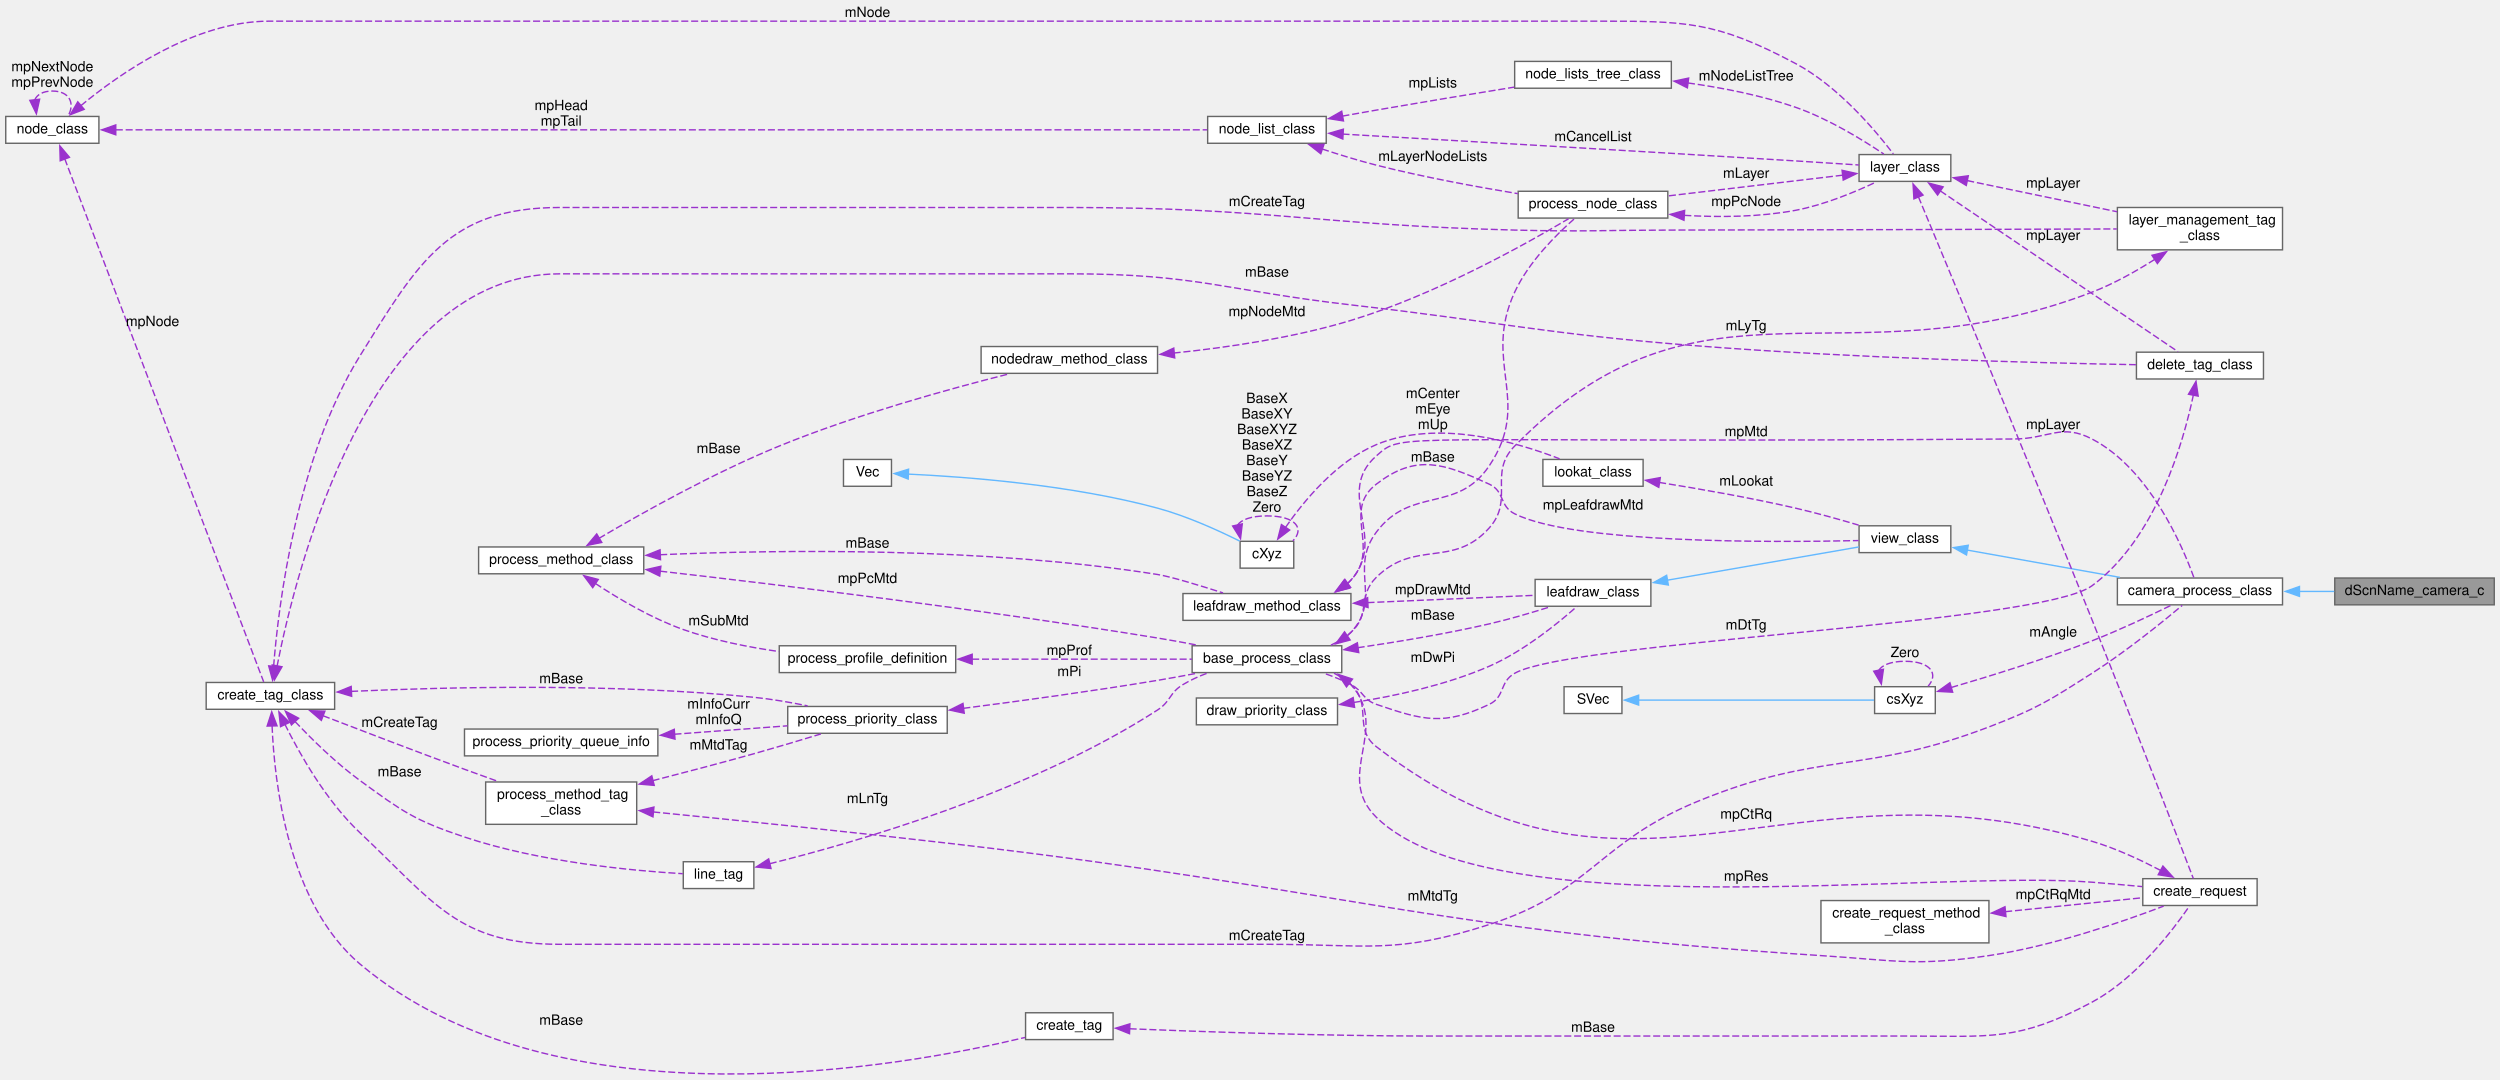
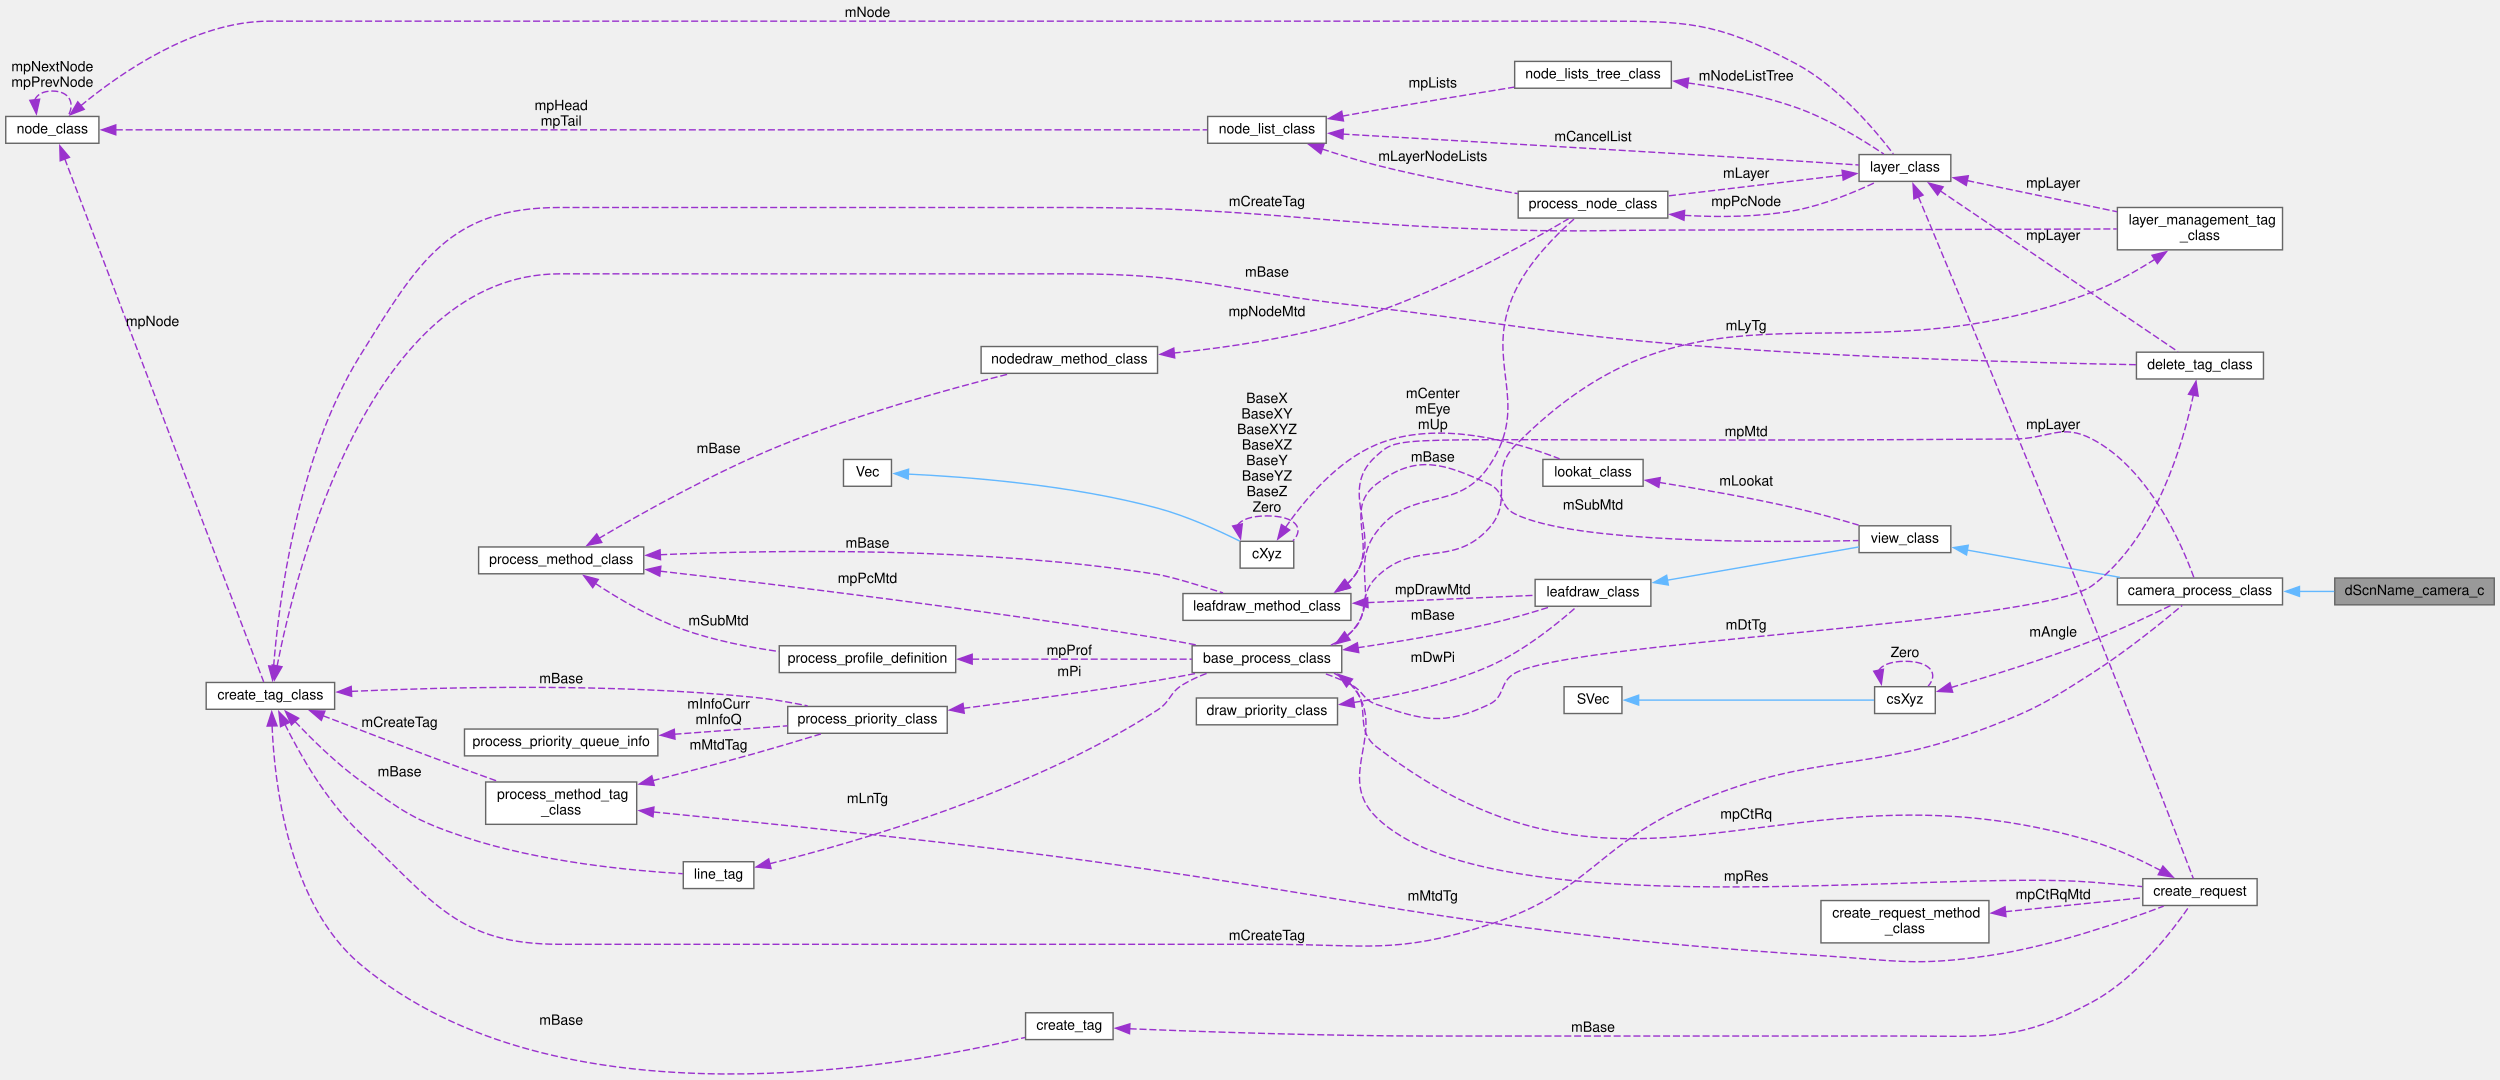
<svg xmlns="http://www.w3.org/2000/svg" xmlns:xlink="http://www.w3.org/1999/xlink" width="1771pt" height="765pt" viewBox="0.00 0.00 1771.00 765.06">
  <g id="graph0" class="graph" transform="scale(1 1) rotate(0) translate(4 761.06)">
    <g id="node1" class="node">
      <g id="a_node1">
        <a xlink:title=" ">
          <polygon fill="#999999" stroke="#666666" points="1763,-351.56 1650,-351.56 1650,-332.56 1763,-332.56 1763,-351.56" />
          <text text-anchor="middle" x="1706.5" y="-339.56" font-family="Helvetica,sans-Serif" font-size="10.00">dScnName_camera_c</text>
        </a>
      </g>
    </g>
    <g id="node2" class="node">
      <g id="a_node2">
        <a xlink:href="classcamera__process__class.html" target="_top" xlink:title=" ">
          <polygon fill="white" stroke="#666666" points="1613,-351.56 1496,-351.56 1496,-332.56 1613,-332.56 1613,-351.56" />
          <text text-anchor="middle" x="1554.5" y="-339.56" font-family="Helvetica,sans-Serif" font-size="10.00">camera_process_class</text>
        </a>
      </g>
    </g>
    <g id="edge1" class="edge">
      <path fill="none" stroke="#63b8ff" d="M1624.76,-342.06C1633.09,-342.06 1641.52,-342.06 1649.63,-342.06" />
      <polygon fill="#63b8ff" stroke="#63b8ff" points="1625.01,-338.56 1615.01,-342.06 1625.01,-345.56 1625.01,-338.56" />
    </g>
    <g id="node3" class="node">
      <g id="a_node3">
        <a xlink:href="structview__class.html" target="_top" xlink:title=" ">
          <polygon fill="white" stroke="#666666" points="1378,-388.56 1313,-388.56 1313,-369.56 1378,-369.56 1378,-388.56" />
          <text text-anchor="middle" x="1345.5" y="-376.56" font-family="Helvetica,sans-Serif" font-size="10.00">view_class</text>
        </a>
      </g>
    </g>
    <g id="edge2" class="edge">
      <path fill="none" stroke="#63b8ff" d="M1389.4,-371.39C1420.82,-365.78 1463.72,-358.11 1497.78,-352.02" />
      <polygon fill="#63b8ff" stroke="#63b8ff" points="1389.11,-367.89 1379.88,-373.1 1390.34,-374.78 1389.11,-367.89" />
    </g>
    <g id="node4" class="node">
      <g id="a_node4">
        <a xlink:href="structleafdraw__class.html" target="_top" xlink:title=" ">
          <polygon fill="white" stroke="#666666" points="1165.5,-350.56 1083.5,-350.56 1083.5,-331.56 1165.5,-331.56 1165.5,-350.56" />
          <text text-anchor="middle" x="1124.5" y="-338.56" font-family="Helvetica,sans-Serif" font-size="10.00">leafdraw_class</text>
        </a>
      </g>
    </g>
    <g id="edge3" class="edge">
      <path fill="none" stroke="#63b8ff" d="M1177.07,-350.01C1219.17,-357.32 1277.31,-367.41 1312.83,-373.57" />
      <polygon fill="#63b8ff" stroke="#63b8ff" points="1177.87,-346.6 1167.41,-348.34 1176.67,-353.49 1177.87,-346.6" />
    </g>
    <g id="node5" class="node">
      <g id="a_node5">
        <a xlink:href="structbase__process__class.html" target="_top" xlink:title=" ">
          <polygon fill="white" stroke="#666666" points="946.5,-303.56 840.5,-303.56 840.5,-284.56 946.5,-284.56 946.5,-303.56" />
          <text text-anchor="middle" x="893.5" y="-291.56" font-family="Helvetica,sans-Serif" font-size="10.00">base_process_class</text>
        </a>
      </g>
    </g>
    <g id="edge4" class="edge">
      <path fill="none" stroke="#9a32cd" stroke-dasharray="5,2" d="M957.75,-302.17C986.39,-306.35 1020.58,-312.05 1051,-319.06 1065.36,-322.37 1081.03,-327 1094.12,-331.15" />
      <polygon fill="#9a32cd" stroke="#9a32cd" points="958.55,-298.74 948.15,-300.8 957.56,-305.67 958.55,-298.74" />
      <text text-anchor="middle" x="1011" y="-322.06" font-family="Helvetica,sans-Serif" font-size="10.00"> mBase</text>
    </g>
    <g id="node8" class="node">
      <g id="a_node8">
        <a xlink:href="structcreate__request.html" target="_top" xlink:title=" ">
          <polygon fill="white" stroke="#666666" points="1595,-138.56 1514,-138.56 1514,-119.56 1595,-119.56 1595,-138.56" />
          <text text-anchor="middle" x="1554.5" y="-126.56" font-family="Helvetica,sans-Serif" font-size="10.00">create_request</text>
        </a>
      </g>
    </g>
    <g id="edge15" class="edge">
      <path fill="none" stroke="#9a32cd" stroke-dasharray="5,2" d="M951.88,-277.25C952.26,-276.87 952.64,-276.47 953,-276.06 981.39,-244.39 940.66,-211.88 971,-182.06 1051.69,-102.77 1365.23,-145.12 1478,-136.06 1489.55,-135.14 1502.08,-134.02 1513.55,-132.95" />
      <polygon fill="#9a32cd" stroke="#9a32cd" points="949.86,-274.4 944.03,-283.25 954.1,-279.96 949.86,-274.4" />
      <text text-anchor="middle" x="1233" y="-137.06" font-family="Helvetica,sans-Serif" font-size="10.00"> mpRes</text>
    </g>
    <g id="node17" class="node">
      <g id="a_node17">
        <a xlink:href="structprocess__node__class.html" target="_top" xlink:title=" ">
          <polygon fill="white" stroke="#666666" points="1177.5,-625.56 1071.5,-625.56 1071.5,-606.56 1177.5,-606.56 1177.5,-625.56" />
          <text text-anchor="middle" x="1124.5" y="-613.56" font-family="Helvetica,sans-Serif" font-size="10.00">process_node_class</text>
        </a>
      </g>
    </g>
    <g id="edge22" class="edge">
      <path fill="none" stroke="#9a32cd" stroke-dasharray="5,2" d="M950.3,-310.45C951.24,-311.28 952.14,-312.15 953,-313.06 975.25,-336.83 951.46,-358.03 971,-384.06 995.76,-417.04 1027.97,-396.85 1051,-431.06 1081.85,-476.9 1045.81,-503.92 1069,-554.06 1078.99,-575.66 1098.94,-595.32 1111.73,-606.47" />
      <polygon fill="#9a32cd" stroke="#9a32cd" points="952.43,-307.66 942.2,-304.91 948.48,-313.44 952.43,-307.66" />
      <text text-anchor="middle" x="1011" y="-434.06" font-family="Helvetica,sans-Serif" font-size="10.00"> mBase</text>
    </g>
    <g id="node6" class="node">
      <g id="a_node6">
        <a xlink:href="structprocess__profile__definition.html" target="_top" xlink:title=" ">
          <polygon fill="white" stroke="#666666" points="673,-303.56 548,-303.56 548,-284.56 673,-284.56 673,-303.56" />
          <text text-anchor="middle" x="610.5" y="-291.56" font-family="Helvetica,sans-Serif" font-size="10.00">process_profile_definition</text>
        </a>
      </g>
    </g>
    <g id="edge5" class="edge">
      <path fill="none" stroke="#9a32cd" stroke-dasharray="5,2" d="M684.63,-294.06C733.49,-294.06 796.6,-294.06 840.4,-294.06" />
      <polygon fill="#9a32cd" stroke="#9a32cd" points="684.68,-290.56 674.68,-294.06 684.68,-297.56 684.68,-290.56" />
      <text text-anchor="middle" x="753.5" y="-297.06" font-family="Helvetica,sans-Serif" font-size="10.00"> mpProf</text>
    </g>
    <g id="node7" class="node">
      <g id="a_node7">
        <a xlink:href="structprocess__method__class.html" target="_top" xlink:title=" ">
          <polygon fill="white" stroke="#666666" points="452,-373.56 335,-373.56 335,-354.56 452,-354.56 452,-373.56" />
          <text text-anchor="middle" x="393.5" y="-361.56" font-family="Helvetica,sans-Serif" font-size="10.00">process_method_class</text>
        </a>
      </g>
    </g>
    <g id="edge40" class="edge">
      <path fill="none" stroke="#9a32cd" stroke-dasharray="5,2" d="M463.67,-356.41C547.34,-346.84 692.35,-329.23 816,-309.06 825.08,-307.58 834.74,-305.83 844.02,-304.05" />
      <polygon fill="#9a32cd" stroke="#9a32cd" points="463.32,-352.93 453.78,-357.54 464.12,-359.88 463.32,-352.93" />
      <text text-anchor="middle" x="610.5" y="-348.06" font-family="Helvetica,sans-Serif" font-size="10.00"> mpPcMtd</text>
    </g>
    <g id="edge6" class="edge">
      <path fill="none" stroke="#9a32cd" stroke-dasharray="5,2" d="M417.66,-347.72C434.26,-336.8 457.56,-323.01 480,-315.06 501.47,-307.46 525.92,-302.59 547.76,-299.48" />
      <polygon fill="#9a32cd" stroke="#9a32cd" points="415.84,-344.73 409.51,-353.23 419.76,-350.53 415.84,-344.73" />
      <text text-anchor="middle" x="505" y="-318.06" font-family="Helvetica,sans-Serif" font-size="10.00"> mSubMtd</text>
    </g>
    <g id="node18" class="node">
      <g id="a_node18">
        <a xlink:href="structnodedraw__method__class.html" target="_top" xlink:title=" ">
          <polygon fill="white" stroke="#666666" points="816,-515.56 691,-515.56 691,-496.56 816,-496.56 816,-515.56" />
          <text text-anchor="middle" x="753.5" y="-503.56" font-family="Helvetica,sans-Serif" font-size="10.00">nodedraw_method_class</text>
        </a>
      </g>
    </g>
    <g id="edge24" class="edge">
      <path fill="none" stroke="#9a32cd" stroke-dasharray="5,2" d="M420.22,-379.64C450.12,-397.27 501.34,-426.01 548,-445.06 602.71,-467.41 668.63,-485.59 710.55,-496.12" />
      <polygon fill="#9a32cd" stroke="#9a32cd" points="422.26,-376.78 411.87,-374.68 418.68,-382.8 422.26,-376.78" />
      <text text-anchor="middle" x="505" y="-440.06" font-family="Helvetica,sans-Serif" font-size="10.00"> mBase</text>
    </g>
    <g id="node24" class="node">
      <g id="a_node24">
        <a xlink:href="structleafdraw__method__class.html" target="_top" xlink:title=" ">
          <polygon fill="white" stroke="#666666" points="953,-340.56 834,-340.56 834,-321.56 953,-321.56 953,-340.56" />
          <text text-anchor="middle" x="893.5" y="-328.56" font-family="Helvetica,sans-Serif" font-size="10.00">leafdraw_method_class</text>
        </a>
      </g>
    </g>
    <g id="edge42" class="edge">
      <path fill="none" stroke="#9a32cd" stroke-dasharray="5,2" d="M463.63,-368.06C547.56,-371.62 693.11,-373.63 816,-354.06 825.04,-352.62 845.1,-346.55 862.4,-341.01" />
      <polygon fill="#9a32cd" stroke="#9a32cd" points="463.87,-364.57 453.72,-367.62 463.55,-371.56 463.87,-364.57" />
      <text text-anchor="middle" x="610.5" y="-373.06" font-family="Helvetica,sans-Serif" font-size="10.00"> mBase</text>
    </g>
    <g id="edge7" class="edge">
      <path fill="none" stroke="#9a32cd" stroke-dasharray="5,2" d="M1526.75,-144.35C1512.67,-151.74 1494.86,-160.07 1478,-165.06 1260.08,-229.66 1150.99,-93.26 971,-232.06 954.27,-244.97 968.6,-261.81 953,-276.06 949.47,-279.29 945.37,-281.94 941.02,-284.11" />
      <polygon fill="#9a32cd" stroke="#9a32cd" points="1528.26,-147.51 1535.39,-139.68 1524.93,-141.36 1528.26,-147.51" />
      <text text-anchor="middle" x="1233" y="-181.06" font-family="Helvetica,sans-Serif" font-size="10.00"> mpCtRq</text>
    </g>
    <g id="node9" class="node">
      <g id="a_node9">
        <a xlink:href="structcreate__tag.html" target="_top" xlink:title=" ">
          <polygon fill="white" stroke="#666666" points="784.5,-43.56 722.5,-43.56 722.5,-24.56 784.5,-24.56 784.5,-43.56" />
          <text text-anchor="middle" x="753.5" y="-31.56" font-family="Helvetica,sans-Serif" font-size="10.00">create_tag</text>
        </a>
      </g>
    </g>
    <g id="edge8" class="edge">
      <path fill="none" stroke="#9a32cd" stroke-dasharray="5,2" d="M796.2,-32.22C846.77,-30.15 934.62,-27.06 1010,-27.06 1010,-27.06 1010,-27.06 1346.5,-27.06 1405.91,-27.06 1425.61,-23.05 1478,-51.06 1509.41,-67.86 1535.59,-102.37 1547.15,-119.28" />
      <polygon fill="#9a32cd" stroke="#9a32cd" points="796.13,-28.72 786.29,-32.63 796.43,-35.71 796.13,-28.72" />
      <text text-anchor="middle" x="1124.5" y="-30.06" font-family="Helvetica,sans-Serif" font-size="10.00"> mBase</text>
    </g>
    <g id="node10" class="node">
      <g id="a_node10">
        <a xlink:href="structcreate__tag__class.html" target="_top" xlink:title=" ">
          <polygon fill="white" stroke="#666666" points="233,-277.56 142,-277.56 142,-258.56 233,-258.56 233,-277.56" />
          <text text-anchor="middle" x="187.5" y="-265.56" font-family="Helvetica,sans-Serif" font-size="10.00">create_tag_class</text>
        </a>
      </g>
    </g>
    <g id="edge49" class="edge">
      <path fill="none" stroke="#9a32cd" stroke-dasharray="5,2" d="M197.71,-248.04C208.23,-226.87 227.1,-193.49 251,-171.06 303.51,-121.77 320.47,-92.06 392.5,-92.06 392.5,-92.06 392.5,-92.06 894.5,-92.06 964.33,-92.06 984.53,-84.64 1051,-106.06 1123.26,-129.35 1127.86,-164.02 1198,-193.06 1285.75,-229.39 1316.3,-212.14 1405,-246.06 1439.16,-259.13 1447.16,-264.4 1478,-284.06 1501.83,-299.26 1527.51,-320.03 1541.94,-332.15" />
      <polygon fill="#9a32cd" stroke="#9a32cd" points="194.69,-246.24 193.52,-256.77 201,-249.27 194.69,-246.24" />
      <text text-anchor="middle" x="893.5" y="-95.06" font-family="Helvetica,sans-Serif" font-size="10.00"> mCreateTag</text>
    </g>
    <g id="edge9" class="edge">
      <path fill="none" stroke="#9a32cd" stroke-dasharray="5,2" d="M188.69,-246.86C190.28,-207.03 199.84,-121.18 251,-78.06 390.68,39.65 636.55,-5.51 722.12,-26.06" />
      <polygon fill="#9a32cd" stroke="#9a32cd" points="185.19,-246.67 188.44,-256.75 192.19,-246.84 185.19,-246.67" />
      <text text-anchor="middle" x="393.5" y="-35.06" font-family="Helvetica,sans-Serif" font-size="10.00"> mBase</text>
    </g>
    <g id="node12" class="node">
      <g id="a_node12">
        <a xlink:href="structprocess__method__tag__class.html" target="_top" xlink:title=" ">
          <polygon fill="white" stroke="#666666" points="447,-207.06 340,-207.06 340,-177.06 447,-177.06 447,-207.06" />
          <text text-anchor="start" x="348" y="-195.06" font-family="Helvetica,sans-Serif" font-size="10.00">process_method_tag</text>
          <text text-anchor="middle" x="393.5" y="-184.06" font-family="Helvetica,sans-Serif" font-size="10.00">_class</text>
        </a>
      </g>
    </g>
    <g id="edge13" class="edge">
      <path fill="none" stroke="#9a32cd" stroke-dasharray="5,2" d="M224.77,-254C252.22,-243.4 290.91,-228.62 325,-216.06 332.59,-213.27 340.67,-210.35 348.51,-207.54" />
      <polygon fill="#9a32cd" stroke="#9a32cd" points="223.58,-250.7 215.51,-257.57 226.1,-257.23 223.58,-250.7" />
      <text text-anchor="middle" x="279" y="-246.06" font-family="Helvetica,sans-Serif" font-size="10.00"> mCreateTag</text>
    </g>
    <g id="node19" class="node">
      <g id="a_node19">
        <a xlink:href="structlayer__management__tag__class.html" target="_top" xlink:title=" ">
          <polygon fill="white" stroke="#666666" points="1613,-614.06 1496,-614.06 1496,-584.06 1613,-584.06 1613,-614.06" />
          <text text-anchor="start" x="1504" y="-602.06" font-family="Helvetica,sans-Serif" font-size="10.00">layer_management_tag</text>
          <text text-anchor="middle" x="1554.5" y="-591.06" font-family="Helvetica,sans-Serif" font-size="10.00">_class</text>
        </a>
      </g>
    </g>
    <g id="edge29" class="edge">
      <path fill="none" stroke="#9a32cd" stroke-dasharray="5,2" d="M189.77,-288.99C193.27,-332.92 206.06,-436.7 251,-509.06 292.32,-575.59 314.19,-614.06 392.5,-614.06 392.5,-614.06 392.5,-614.06 754.5,-614.06 894.46,-614.06 929.09,-601.62 1069,-598.06 1118.32,-596.81 1130.67,-598 1180,-598.06 1291.69,-598.21 1422.18,-598.61 1495.59,-598.86" />
      <polygon fill="#9a32cd" stroke="#9a32cd" points="193.26,-288.83 189.07,-279.1 186.28,-289.32 193.26,-288.83" />
      <text text-anchor="middle" x="893.5" y="-615.06" font-family="Helvetica,sans-Serif" font-size="10.00"> mCreateTag</text>
    </g>
    <g id="node20" class="node">
      <g id="a_node20">
        <a xlink:href="structline__tag.html" target="_top" xlink:title=" ">
          <polygon fill="white" stroke="#666666" points="530,-150.56 480,-150.56 480,-131.56 530,-131.56 530,-150.56" />
          <text text-anchor="middle" x="505" y="-138.56" font-family="Helvetica,sans-Serif" font-size="10.00">line_tag</text>
        </a>
      </g>
    </g>
    <g id="edge32" class="edge">
      <path fill="none" stroke="#9a32cd" stroke-dasharray="5,2" d="M204.89,-249.92C216.89,-237.26 233.99,-220.48 251,-208.06 281.2,-186.03 289.54,-179.92 325,-168.06 378.35,-150.23 444.61,-144.13 479.64,-142.08" />
      <polygon fill="#9a32cd" stroke="#9a32cd" points="202.39,-247.47 198.15,-257.18 207.52,-252.23 202.39,-247.47" />
      <text text-anchor="middle" x="279" y="-211.06" font-family="Helvetica,sans-Serif" font-size="10.00"> mBase</text>
    </g>
    <g id="node21" class="node">
      <g id="a_node21">
        <a xlink:href="structdelete__tag__class.html" target="_top" xlink:title=" ">
          <polygon fill="white" stroke="#666666" points="1599.5,-511.56 1509.5,-511.56 1509.5,-492.56 1599.5,-492.56 1599.5,-511.56" />
          <text text-anchor="middle" x="1554.5" y="-499.56" font-family="Helvetica,sans-Serif" font-size="10.00">delete_tag_class</text>
        </a>
      </g>
    </g>
    <g id="edge34" class="edge">
      <path fill="none" stroke="#9a32cd" stroke-dasharray="5,2" d="M192.19,-288.96C205.51,-356.87 257.62,-567.06 392.5,-567.06 392.5,-567.06 392.5,-567.06 754.5,-567.06 843.26,-567.06 864.81,-555.17 953,-545.06 1061.94,-532.58 1088.69,-524.67 1198,-516.06 1309.76,-507.26 1441.74,-503.9 1509.1,-502.69" />
      <polygon fill="#9a32cd" stroke="#9a32cd" points="195.7,-288.69 190.42,-279.5 188.82,-289.97 195.7,-288.69" />
      <text text-anchor="middle" x="893.5" y="-565.06" font-family="Helvetica,sans-Serif" font-size="10.00"> mBase</text>
    </g>
    <g id="node22" class="node">
      <g id="a_node22">
        <a xlink:href="structprocess__priority__class.html" target="_top" xlink:title=" ">
          <polygon fill="white" stroke="#666666" points="667,-260.56 554,-260.56 554,-241.56 667,-241.56 667,-260.56" />
          <text text-anchor="middle" x="610.5" y="-248.56" font-family="Helvetica,sans-Serif" font-size="10.00">process_priority_class</text>
        </a>
      </g>
    </g>
    <g id="edge37" class="edge">
      <path fill="none" stroke="#9a32cd" stroke-dasharray="5,2" d="M244.65,-271.25C312.47,-274.33 429.91,-277.18 530,-267.06 542.47,-265.8 555.87,-263.49 568.06,-261" />
      <polygon fill="#9a32cd" stroke="#9a32cd" points="245.06,-267.77 234.91,-270.79 244.73,-274.76 245.06,-267.77" />
      <text text-anchor="middle" x="393.5" y="-277.06" font-family="Helvetica,sans-Serif" font-size="10.00"> mBase</text>
    </g>
    <g id="node11" class="node">
      <g id="a_node11">
        <a xlink:href="structnode__class.html" target="_top" xlink:title=" ">
          <polygon fill="white" stroke="#666666" points="66,-678.56 0,-678.56 0,-659.56 66,-659.56 66,-678.56" />
          <text text-anchor="middle" x="33" y="-666.56" font-family="Helvetica,sans-Serif" font-size="10.00">node_class</text>
        </a>
      </g>
    </g>
    <g id="edge10" class="edge">
      <path fill="none" stroke="#9a32cd" stroke-dasharray="5,2" d="M41.76,-648.66C69.44,-575.87 162.77,-330.46 182.73,-277.99" />
      <polygon fill="#9a32cd" stroke="#9a32cd" points="38.59,-647.15 38.31,-657.74 45.13,-649.63 38.59,-647.15" />
      <text text-anchor="middle" x="104" y="-530.06" font-family="Helvetica,sans-Serif" font-size="10.00"> mpNode</text>
    </g>
    <g id="edge11" class="edge">
      <path fill="none" stroke="#9a32cd" stroke-dasharray="5,2" d="M20.54,-690.32C22.22,-694.01 26.37,-696.56 33,-696.56 45.48,-696.56 49.19,-687.5 44.12,-678.93" />
      <polygon fill="#9a32cd" stroke="#9a32cd" points="24.01,-690.78 21.71,-680.44 17.06,-689.96 24.01,-690.78" />
      <text text-anchor="middle" x="33" y="-710.56" font-family="Helvetica,sans-Serif" font-size="10.00"> mpNextNode</text>
      <text text-anchor="middle" x="33" y="-699.56" font-family="Helvetica,sans-Serif" font-size="10.00">mpPrevNode</text>
    </g>
    <g id="node14" class="node">
      <g id="a_node14">
        <a xlink:href="structlayer__class.html" target="_top" xlink:title=" ">
          <polygon fill="white" stroke="#666666" points="1378,-651.56 1313,-651.56 1313,-632.56 1378,-632.56 1378,-651.56" />
          <text text-anchor="middle" x="1345.5" y="-639.56" font-family="Helvetica,sans-Serif" font-size="10.00">layer_class</text>
        </a>
      </g>
    </g>
    <g id="edge17" class="edge">
      <path fill="none" stroke="#9a32cd" stroke-dasharray="5,2" d="M53.14,-686.15C80.59,-708.83 133.7,-746.06 186.5,-746.06 186.5,-746.06 186.5,-746.06 1125.5,-746.06 1190.22,-746.06 1210.84,-746.42 1268,-716.06 1298.36,-699.95 1324.98,-668.18 1337.28,-652.02" />
      <polygon fill="#9a32cd" stroke="#9a32cd" points="55.57,-683.62 45.69,-679.8 51.03,-688.95 55.57,-683.62" />
      <text text-anchor="middle" x="610.5" y="-749.06" font-family="Helvetica,sans-Serif" font-size="10.00"> mNode</text>
    </g>
    <g id="node16" class="node">
      <g id="a_node16">
        <a xlink:href="structnode__list__class.html" target="_top" xlink:title=" ">
          <polygon fill="white" stroke="#666666" points="935.5,-678.56 851.5,-678.56 851.5,-659.56 935.5,-659.56 935.5,-678.56" />
          <text text-anchor="middle" x="893.5" y="-666.56" font-family="Helvetica,sans-Serif" font-size="10.00">node_list_class</text>
        </a>
      </g>
    </g>
    <g id="edge20" class="edge">
      <path fill="none" stroke="#9a32cd" stroke-dasharray="5,2" d="M77.94,-669.06C108.41,-669.06 149.92,-669.06 186.5,-669.06 186.5,-669.06 186.5,-669.06 611.5,-669.06 696.63,-669.06 796.27,-669.06 851.08,-669.06" />
      <polygon fill="#9a32cd" stroke="#9a32cd" points="77.94,-665.56 67.94,-669.06 77.94,-672.56 77.94,-665.56" />
      <text text-anchor="middle" x="393.5" y="-683.06" font-family="Helvetica,sans-Serif" font-size="10.00"> mpHead</text>
      <text text-anchor="middle" x="393.5" y="-672.06" font-family="Helvetica,sans-Serif" font-size="10.00">mpTail</text>
    </g>
    <g id="edge12" class="edge">
      <path fill="none" stroke="#9a32cd" stroke-dasharray="5,2" d="M458.68,-185.83C515.16,-180.24 599.59,-171.61 673,-163.06 945.85,-131.28 1011.87,-101.66 1286,-84.06 1338.78,-80.68 1352.68,-76.31 1405,-84.06 1449.77,-90.7 1499.73,-108 1528.79,-119.12" />
      <polygon fill="#9a32cd" stroke="#9a32cd" points="458.53,-182.33 448.92,-186.79 459.22,-189.29 458.53,-182.33" />
      <text text-anchor="middle" x="1011" y="-123.06" font-family="Helvetica,sans-Serif" font-size="10.00"> mMtdTg</text>
    </g>
    <g id="edge38" class="edge">
      <path fill="none" stroke="#9a32cd" stroke-dasharray="5,2" d="M458.27,-207.97C480.97,-213.78 506.68,-220.53 530,-227.06 545.69,-231.46 563.02,-236.65 577.48,-241.08" />
      <polygon fill="#9a32cd" stroke="#9a32cd" points="459.42,-204.65 448.87,-205.57 457.69,-211.43 459.42,-204.65" />
      <text text-anchor="middle" x="505" y="-230.06" font-family="Helvetica,sans-Serif" font-size="10.00"> mMtdTag</text>
    </g>
    <g id="node13" class="node">
      <g id="a_node13">
        <a xlink:href="structcreate__request__method__class.html" target="_top" xlink:title=" ">
          <polygon fill="white" stroke="#666666" points="1405,-123.06 1286,-123.06 1286,-93.06 1405,-93.06 1405,-123.06" />
          <text text-anchor="start" x="1294" y="-111.06" font-family="Helvetica,sans-Serif" font-size="10.00">create_request_method</text>
          <text text-anchor="middle" x="1345.5" y="-100.06" font-family="Helvetica,sans-Serif" font-size="10.00">_class</text>
        </a>
      </g>
    </g>
    <g id="edge14" class="edge">
      <path fill="none" stroke="#9a32cd" stroke-dasharray="5,2" d="M1416.48,-115.16C1448.85,-118.45 1486.12,-122.23 1513.61,-125.02" />
      <polygon fill="#9a32cd" stroke="#9a32cd" points="1417.07,-111.71 1406.77,-114.18 1416.37,-118.67 1417.07,-111.71" />
      <text text-anchor="middle" x="1450.5" y="-124.06" font-family="Helvetica,sans-Serif" font-size="10.00"> mpCtRqMtd</text>
    </g>
    <g id="edge16" class="edge">
      <path fill="none" stroke="#9a32cd" stroke-dasharray="5,2" d="M1355.03,-621.65C1376.15,-571.03 1432.47,-435.61 1478,-322.06 1506.12,-251.94 1538.91,-166.99 1549.79,-138.73" />
      <polygon fill="#9a32cd" stroke="#9a32cd" points="1351.86,-620.16 1351.24,-630.74 1358.32,-622.86 1351.86,-620.16" />
      <text text-anchor="middle" x="1450.5" y="-457.06" font-family="Helvetica,sans-Serif" font-size="10.00"> mpLayer</text>
    </g>
    <g id="edge25" class="edge">
      <path fill="none" stroke="#9a32cd" stroke-dasharray="5,2" d="M1301.4,-636.95C1265.99,-632.74 1215.7,-626.77 1177.96,-622.29" />
      <polygon fill="#9a32cd" stroke="#9a32cd" points="1300.95,-640.42 1311.3,-638.12 1301.78,-633.47 1300.95,-640.42" />
      <text text-anchor="middle" x="1233" y="-635.06" font-family="Helvetica,sans-Serif" font-size="10.00"> mLayer</text>
    </g>
    <g id="edge30" class="edge">
      <path fill="none" stroke="#9a32cd" stroke-dasharray="5,2" d="M1389.6,-633.11C1420.37,-626.72 1462.08,-618.05 1495.72,-611.07" />
      <polygon fill="#9a32cd" stroke="#9a32cd" points="1388.95,-629.67 1379.87,-635.13 1390.37,-636.52 1388.95,-629.67" />
      <text text-anchor="middle" x="1450.5" y="-628.06" font-family="Helvetica,sans-Serif" font-size="10.00"> mpLayer</text>
    </g>
    <g id="edge35" class="edge">
      <path fill="none" stroke="#9a32cd" stroke-dasharray="5,2" d="M1370.52,-625.82C1413.84,-596.52 1503.79,-535.68 1538.96,-511.9" />
      <polygon fill="#9a32cd" stroke="#9a32cd" points="1368.63,-622.87 1362.31,-631.37 1372.55,-628.67 1368.63,-622.87" />
      <text text-anchor="middle" x="1450.5" y="-591.06" font-family="Helvetica,sans-Serif" font-size="10.00"> mpLayer</text>
    </g>
    <g id="node15" class="node">
      <g id="a_node15">
        <a xlink:href="structnode__lists__tree__class.html" target="_top" xlink:title=" ">
          <polygon fill="white" stroke="#666666" points="1180,-717.56 1069,-717.56 1069,-698.56 1180,-698.56 1180,-717.56" />
          <text text-anchor="middle" x="1124.5" y="-705.56" font-family="Helvetica,sans-Serif" font-size="10.00">node_lists_tree_class</text>
        </a>
      </g>
    </g>
    <g id="edge18" class="edge">
      <path fill="none" stroke="#9a32cd" stroke-dasharray="5,2" d="M1191.75,-702.29C1216.18,-698.89 1243.8,-693.52 1268,-685.06 1291.3,-676.92 1315.75,-661.87 1330.56,-651.91" />
      <polygon fill="#9a32cd" stroke="#9a32cd" points="1191.37,-698.81 1181.91,-703.57 1192.27,-705.75 1191.37,-698.81" />
      <text text-anchor="middle" x="1233" y="-704.06" font-family="Helvetica,sans-Serif" font-size="10.00"> mNodeListTree</text>
    </g>
    <g id="edge27" class="edge">
      <path fill="none" stroke="#9a32cd" stroke-dasharray="5,2" d="M947.02,-666.08C1019.31,-661.94 1153.54,-654.18 1268,-647.06 1282.75,-646.15 1299.09,-645.09 1312.87,-644.18" />
      <polygon fill="#9a32cd" stroke="#9a32cd" points="947.25,-662.56 937.47,-666.62 947.65,-669.55 947.25,-662.56" />
      <text text-anchor="middle" x="1124.5" y="-661.06" font-family="Helvetica,sans-Serif" font-size="10.00"> mCancelList</text>
    </g>
    <g id="edge19" class="edge">
      <path fill="none" stroke="#9a32cd" stroke-dasharray="5,2" d="M946.96,-678.8C955.01,-680.25 963.22,-681.71 971,-683.06 1003.38,-688.68 1039.69,-694.65 1068.76,-699.34" />
      <polygon fill="#9a32cd" stroke="#9a32cd" points="947.72,-675.38 937.25,-677.03 946.47,-682.26 947.72,-675.38" />
      <text text-anchor="middle" x="1011" y="-699.06" font-family="Helvetica,sans-Serif" font-size="10.00"> mpLists</text>
    </g>
    <g id="edge26" class="edge">
      <path fill="none" stroke="#9a32cd" stroke-dasharray="5,2" d="M932.57,-655.51C944.75,-651.47 958.35,-647.28 971,-644.06 1004,-635.68 1041.63,-628.75 1071.25,-623.87" />
      <polygon fill="#9a32cd" stroke="#9a32cd" points="931.64,-652.13 923.29,-658.65 933.89,-658.76 931.64,-652.13" />
      <text text-anchor="middle" x="1011" y="-647.06" font-family="Helvetica,sans-Serif" font-size="10.00"> mLayerNodeLists</text>
    </g>
    <g id="edge21" class="edge">
      <path fill="none" stroke="#9a32cd" stroke-dasharray="5,2" d="M1189.17,-608.49C1213.97,-607.04 1242.49,-607.24 1268,-612.06 1288.33,-615.91 1310.17,-625.02 1325.29,-632.2" />
      <polygon fill="#9a32cd" stroke="#9a32cd" points="1188.95,-604.99 1179.21,-609.18 1189.43,-611.98 1188.95,-604.99" />
      <text text-anchor="middle" x="1233" y="-615.06" font-family="Helvetica,sans-Serif" font-size="10.00"> mpPcNode</text>
    </g>
    <g id="edge23" class="edge">
      <path fill="none" stroke="#9a32cd" stroke-dasharray="5,2" d="M827.36,-510.93C865.41,-514.82 912.38,-521.76 953,-534.06 1012.73,-552.16 1077.71,-588.56 1107.25,-606.13" />
      <polygon fill="#9a32cd" stroke="#9a32cd" points="828.16,-507.49 817.87,-510.01 827.49,-514.46 828.16,-507.49" />
      <text text-anchor="middle" x="893.5" y="-537.06" font-family="Helvetica,sans-Serif" font-size="10.00"> mpNodeMtd</text>
    </g>
    <g id="edge28" class="edge">
      <path fill="none" stroke="#9a32cd" stroke-dasharray="5,2" d="M1522.54,-577.34C1509.34,-568.96 1493.44,-559.99 1478,-554.06 1302.37,-486.66 1201,-579.1 1069,-445.06 1050.06,-425.83 1068.99,-407.18 1051,-387.06 1025.13,-358.14 998.72,-379.23 971,-352.06 957.37,-338.7 967.27,-325.74 953,-313.06 948.85,-309.38 943.97,-306.4 938.83,-304.01" />
      <polygon fill="#9a32cd" stroke="#9a32cd" points="1520.51,-580.19 1530.79,-582.74 1524.34,-574.34 1520.51,-580.19" />
      <text text-anchor="middle" x="1233" y="-527.06" font-family="Helvetica,sans-Serif" font-size="10.00"> mLyTg</text>
    </g>
    <g id="edge31" class="edge">
      <path fill="none" stroke="#9a32cd" stroke-dasharray="5,2" d="M541.24,-149.15C601.21,-164 725.38,-199.57 816,-258.06 825.51,-264.2 824.31,-270.23 834,-276.06 839.28,-279.24 845.17,-281.91 851.12,-284.12" />
      <polygon fill="#9a32cd" stroke="#9a32cd" points="542.15,-145.77 531.61,-146.81 540.5,-152.57 542.15,-145.77" />
      <text text-anchor="middle" x="610.5" y="-192.06" font-family="Helvetica,sans-Serif" font-size="10.00"> mLnTg</text>
    </g>
    <g id="edge33" class="edge">
      <path fill="none" stroke="#9a32cd" stroke-dasharray="5,2" d="M1549.88,-481.47C1542.71,-447.32 1523.3,-379.46 1478,-346.06 1441,-318.79 1108.94,-306.81 1069,-284.06 1058.02,-277.81 1062.42,-267.47 1051,-262.06 1018.87,-246.84 1004.63,-250.52 971,-262.06 961.41,-265.35 961.99,-271.39 953,-276.06 947.06,-279.15 940.5,-281.81 933.99,-284.07" />
      <polygon fill="#9a32cd" stroke="#9a32cd" points="1546.37,-481.76 1551.7,-490.91 1553.24,-480.43 1546.37,-481.76" />
      <text text-anchor="middle" x="1233" y="-315.06" font-family="Helvetica,sans-Serif" font-size="10.00"> mDtTg</text>
    </g>
    <g id="edge36" class="edge">
      <path fill="none" stroke="#9a32cd" stroke-dasharray="5,2" d="M678.4,-259.24C718.41,-264.37 770.22,-271.45 816,-279.06 825.08,-280.57 834.73,-282.34 844.01,-284.12" />
      <polygon fill="#9a32cd" stroke="#9a32cd" points="679.04,-255.79 668.68,-258 678.16,-262.73 679.04,-255.79" />
      <text text-anchor="middle" x="753.5" y="-282.06" font-family="Helvetica,sans-Serif" font-size="10.00"> mPi</text>
    </g>
    <g id="node23" class="node">
      <g id="a_node23">
        <a xlink:href="structprocess__priority__queue__info.html" target="_top" xlink:title=" ">
          <polygon fill="white" stroke="#666666" points="462,-244.56 325,-244.56 325,-225.56 462,-225.56 462,-244.56" />
          <text text-anchor="middle" x="393.5" y="-232.56" font-family="Helvetica,sans-Serif" font-size="10.00">process_priority_queue_info</text>
        </a>
      </g>
    </g>
    <g id="edge39" class="edge">
      <path fill="none" stroke="#9a32cd" stroke-dasharray="5,2" d="M473.72,-240.89C492.19,-242.25 511.79,-243.7 530,-245.06 537.73,-245.64 545.88,-246.25 553.9,-246.86" />
      <polygon fill="#9a32cd" stroke="#9a32cd" points="474.13,-237.41 463.9,-240.16 473.62,-244.39 474.13,-237.41" />
      <text text-anchor="middle" x="505" y="-259.06" font-family="Helvetica,sans-Serif" font-size="10.00"> mInfoCurr</text>
      <text text-anchor="middle" x="505" y="-248.06" font-family="Helvetica,sans-Serif" font-size="10.00">mInfoQ</text>
    </g>
    <g id="edge50" class="edge">
      <path fill="none" stroke="#9a32cd" stroke-dasharray="5,2" d="M950.75,-347.76C951.53,-348.49 952.28,-349.26 953,-350.06 979.6,-379.83 940.99,-411.74 971,-438.06 991.11,-455.71 974.73,-446.9 1423,-450.06 1447.44,-450.24 1456.32,-461.36 1478,-450.06 1518.78,-428.82 1542.07,-374.35 1550.19,-351.93" />
      <polygon fill="#9a32cd" stroke="#9a32cd" points="952.8,-344.92 942.63,-341.93 948.72,-350.61 952.8,-344.92" />
      <text text-anchor="middle" x="1233" y="-452.06" font-family="Helvetica,sans-Serif" font-size="10.00"> mpMtd</text>
    </g>
    <g id="edge44" class="edge">
      <path fill="none" stroke="#9a32cd" stroke-dasharray="5,2" d="M949.86,-347.09C950.96,-348.03 952.01,-349.02 953,-350.06 974.49,-372.77 946.23,-398.99 971,-418.06 999.18,-439.75 1018.7,-432.92 1051,-418.06 1062.17,-412.93 1058.01,-402.56 1069,-397.06 1110.91,-376.11 1249.48,-376.66 1312.63,-378.09" />
      <polygon fill="#9a32cd" stroke="#9a32cd" points="952.15,-344.41 941.88,-341.78 948.26,-350.23 952.15,-344.41" />
-       <text text-anchor="middle" x="1124.5" y="-400.06" font-family="Helvetica,sans-Serif" font-size="10.00"> mpLeafdrawMtd</text>
+       <text text-anchor="middle" x="1124.5" y="-400.06" font-family="Helvetica,sans-Serif" font-size="10.00"> mSubMtd</text>
    </g>
    <g id="edge41" class="edge">
      <path fill="none" stroke="#9a32cd" stroke-dasharray="5,2" d="M964.72,-334.13C1003.55,-335.83 1050.41,-337.87 1083.12,-339.3" />
      <polygon fill="#9a32cd" stroke="#9a32cd" points="965.13,-330.64 954.99,-333.71 964.82,-337.64 965.13,-330.64" />
      <text text-anchor="middle" x="1011" y="-340.06" font-family="Helvetica,sans-Serif" font-size="10.00"> mpDrawMtd</text>
    </g>
    <g id="node25" class="node">
      <g id="a_node25">
        <a xlink:href="structdraw__priority__class.html" target="_top" xlink:title=" ">
          <polygon fill="white" stroke="#666666" points="943.5,-266.56 843.5,-266.56 843.5,-247.56 943.5,-247.56 943.5,-266.56" />
          <text text-anchor="middle" x="893.5" y="-254.56" font-family="Helvetica,sans-Serif" font-size="10.00">draw_priority_class</text>
        </a>
      </g>
    </g>
    <g id="edge43" class="edge">
      <path fill="none" stroke="#9a32cd" stroke-dasharray="5,2" d="M954.81,-263.37C984.66,-267.97 1020.69,-275.82 1051,-289.06 1075.41,-299.73 1099.75,-319.54 1113.09,-331.39" />
      <polygon fill="#9a32cd" stroke="#9a32cd" points="955.59,-259.94 945.2,-261.97 954.59,-266.87 955.59,-259.94" />
      <text text-anchor="middle" x="1011" y="-292.06" font-family="Helvetica,sans-Serif" font-size="10.00"> mDwPi</text>
    </g>
    <g id="node26" class="node">
      <g id="a_node26">
        <a xlink:href="classlookat__class.html" target="_top" xlink:title=" ">
          <polygon fill="white" stroke="#666666" points="1160,-435.56 1089,-435.56 1089,-416.56 1160,-416.56 1160,-435.56" />
          <text text-anchor="middle" x="1124.5" y="-423.56" font-family="Helvetica,sans-Serif" font-size="10.00">lookat_class</text>
        </a>
      </g>
    </g>
    <g id="edge45" class="edge">
      <path fill="none" stroke="#9a32cd" stroke-dasharray="5,2" d="M1171.34,-419.29C1199.4,-414.83 1235.95,-408.46 1268,-401.06 1282.81,-397.64 1299.02,-393.1 1312.69,-389.03" />
      <polygon fill="#9a32cd" stroke="#9a32cd" points="1171.1,-415.79 1161.76,-420.79 1172.18,-422.7 1171.1,-415.79" />
      <text text-anchor="middle" x="1233" y="-417.06" font-family="Helvetica,sans-Serif" font-size="10.00"> mLookat</text>
    </g>
    <g id="node27" class="node">
      <g id="a_node27">
        <a xlink:href="structcXyz.html" target="_top" xlink:title=" ">
          <polygon fill="white" stroke="#666666" points="912.5,-377.56 874.5,-377.56 874.5,-358.56 912.5,-358.56 912.5,-377.56" />
          <text text-anchor="middle" x="893.5" y="-365.56" font-family="Helvetica,sans-Serif" font-size="10.00">cXyz</text>
        </a>
      </g>
    </g>
    <g id="edge46" class="edge">
      <path fill="none" stroke="#9a32cd" stroke-dasharray="5,2" d="M906.62,-387.38C919.8,-406.38 942.82,-434.23 971,-446.06 1014.33,-464.26 1070.16,-447.98 1100.82,-436.03" />
      <polygon fill="#9a32cd" stroke="#9a32cd" points="909.6,-385.55 901.17,-379.15 903.77,-389.42 909.6,-385.55" />
      <text text-anchor="middle" x="1011" y="-479.06" font-family="Helvetica,sans-Serif" font-size="10.00"> mCenter</text>
      <text text-anchor="middle" x="1011" y="-468.06" font-family="Helvetica,sans-Serif" font-size="10.00">mEye</text>
      <text text-anchor="middle" x="1011" y="-457.06" font-family="Helvetica,sans-Serif" font-size="10.00">mUp</text>
    </g>
    <g id="edge48" class="edge">
      <path fill="none" stroke="#9a32cd" stroke-dasharray="5,2" d="M872.64,-389C875.25,-392.85 882.2,-395.56 893.5,-395.56 914.15,-395.56 920.29,-386.5 911.9,-377.93" />
      <polygon fill="#9a32cd" stroke="#9a32cd" points="876.02,-389.93 874.78,-379.41 869.19,-388.41 876.02,-389.93" />
      <text text-anchor="middle" x="893.5" y="-475.56" font-family="Helvetica,sans-Serif" font-size="10.00"> BaseX</text>
      <text text-anchor="middle" x="893.5" y="-464.56" font-family="Helvetica,sans-Serif" font-size="10.00">BaseXY</text>
      <text text-anchor="middle" x="893.5" y="-453.56" font-family="Helvetica,sans-Serif" font-size="10.00">BaseXYZ</text>
      <text text-anchor="middle" x="893.5" y="-442.56" font-family="Helvetica,sans-Serif" font-size="10.00">BaseXZ</text>
      <text text-anchor="middle" x="893.5" y="-431.56" font-family="Helvetica,sans-Serif" font-size="10.00">BaseY</text>
      <text text-anchor="middle" x="893.5" y="-420.56" font-family="Helvetica,sans-Serif" font-size="10.00">BaseYZ</text>
      <text text-anchor="middle" x="893.5" y="-409.56" font-family="Helvetica,sans-Serif" font-size="10.00">BaseZ</text>
      <text text-anchor="middle" x="893.5" y="-398.56" font-family="Helvetica,sans-Serif" font-size="10.00">Zero</text>
    </g>
    <g id="node28" class="node">
      <g id="a_node28">
        <a xlink:href="structVec.html" target="_top" xlink:title=" ">
          <polygon fill="white" stroke="#666666" points="627.5,-435.56 593.5,-435.56 593.5,-416.56 627.5,-416.56 627.5,-435.56" />
          <text text-anchor="middle" x="610.5" y="-423.56" font-family="Helvetica,sans-Serif" font-size="10.00">Vec</text>
        </a>
      </g>
    </g>
    <g id="edge47" class="edge">
      <path fill="none" stroke="#63b8ff" d="M639.37,-425.17C679.18,-423.33 754.34,-417.76 816,-401.06 836.66,-395.47 859,-385.31 874.17,-377.74" />
      <polygon fill="#63b8ff" stroke="#63b8ff" points="639.33,-421.67 629.49,-425.57 639.62,-428.66 639.33,-421.67" />
    </g>
    <g id="node29" class="node">
      <g id="a_node29">
        <a xlink:href="structcsXyz.html" target="_top" xlink:title=" ">
          <polygon fill="white" stroke="#666666" points="1367,-274.56 1324,-274.56 1324,-255.56 1367,-255.56 1367,-274.56" />
          <text text-anchor="middle" x="1345.5" y="-262.56" font-family="Helvetica,sans-Serif" font-size="10.00">csXyz</text>
        </a>
      </g>
    </g>
    <g id="edge51" class="edge">
      <path fill="none" stroke="#9a32cd" stroke-dasharray="5,2" d="M1378.33,-274.02C1405.21,-281.86 1444.54,-294.02 1478,-307.06 1497.38,-314.62 1518.85,-324.75 1533.92,-332.17" />
      <polygon fill="#9a32cd" stroke="#9a32cd" points="1379.31,-270.66 1368.73,-271.25 1377.37,-277.38 1379.31,-270.66" />
      <text text-anchor="middle" x="1450.5" y="-310.06" font-family="Helvetica,sans-Serif" font-size="10.00"> mAngle</text>
    </g>
    <g id="edge53" class="edge">
      <path fill="none" stroke="#9a32cd" stroke-dasharray="5,2" d="M1326.86,-286C1329.19,-289.85 1335.41,-292.56 1345.5,-292.56 1363.96,-292.56 1369.44,-283.5 1361.94,-274.93" />
      <polygon fill="#9a32cd" stroke="#9a32cd" points="1330.25,-286.91 1328.77,-276.42 1323.38,-285.54 1330.25,-286.91" />
      <text text-anchor="middle" x="1345.5" y="-295.56" font-family="Helvetica,sans-Serif" font-size="10.00"> Zero</text>
    </g>
    <g id="node30" class="node">
      <g id="a_node30">
        <a xlink:href="structSVec.html" target="_top" xlink:title=" ">
          <polygon fill="white" stroke="#666666" points="1145,-274.56 1104,-274.56 1104,-255.56 1145,-255.56 1145,-274.56" />
          <text text-anchor="middle" x="1124.5" y="-262.56" font-family="Helvetica,sans-Serif" font-size="10.00">SVec</text>
        </a>
      </g>
    </g>
    <g id="edge52" class="edge">
      <path fill="none" stroke="#63b8ff" d="M1156.79,-265.06C1202.15,-265.06 1284.97,-265.06 1323.61,-265.06" />
      <polygon fill="#63b8ff" stroke="#63b8ff" points="1156.83,-261.56 1146.83,-265.06 1156.83,-268.56 1156.83,-261.56" />
    </g>
  </g>
</svg>
